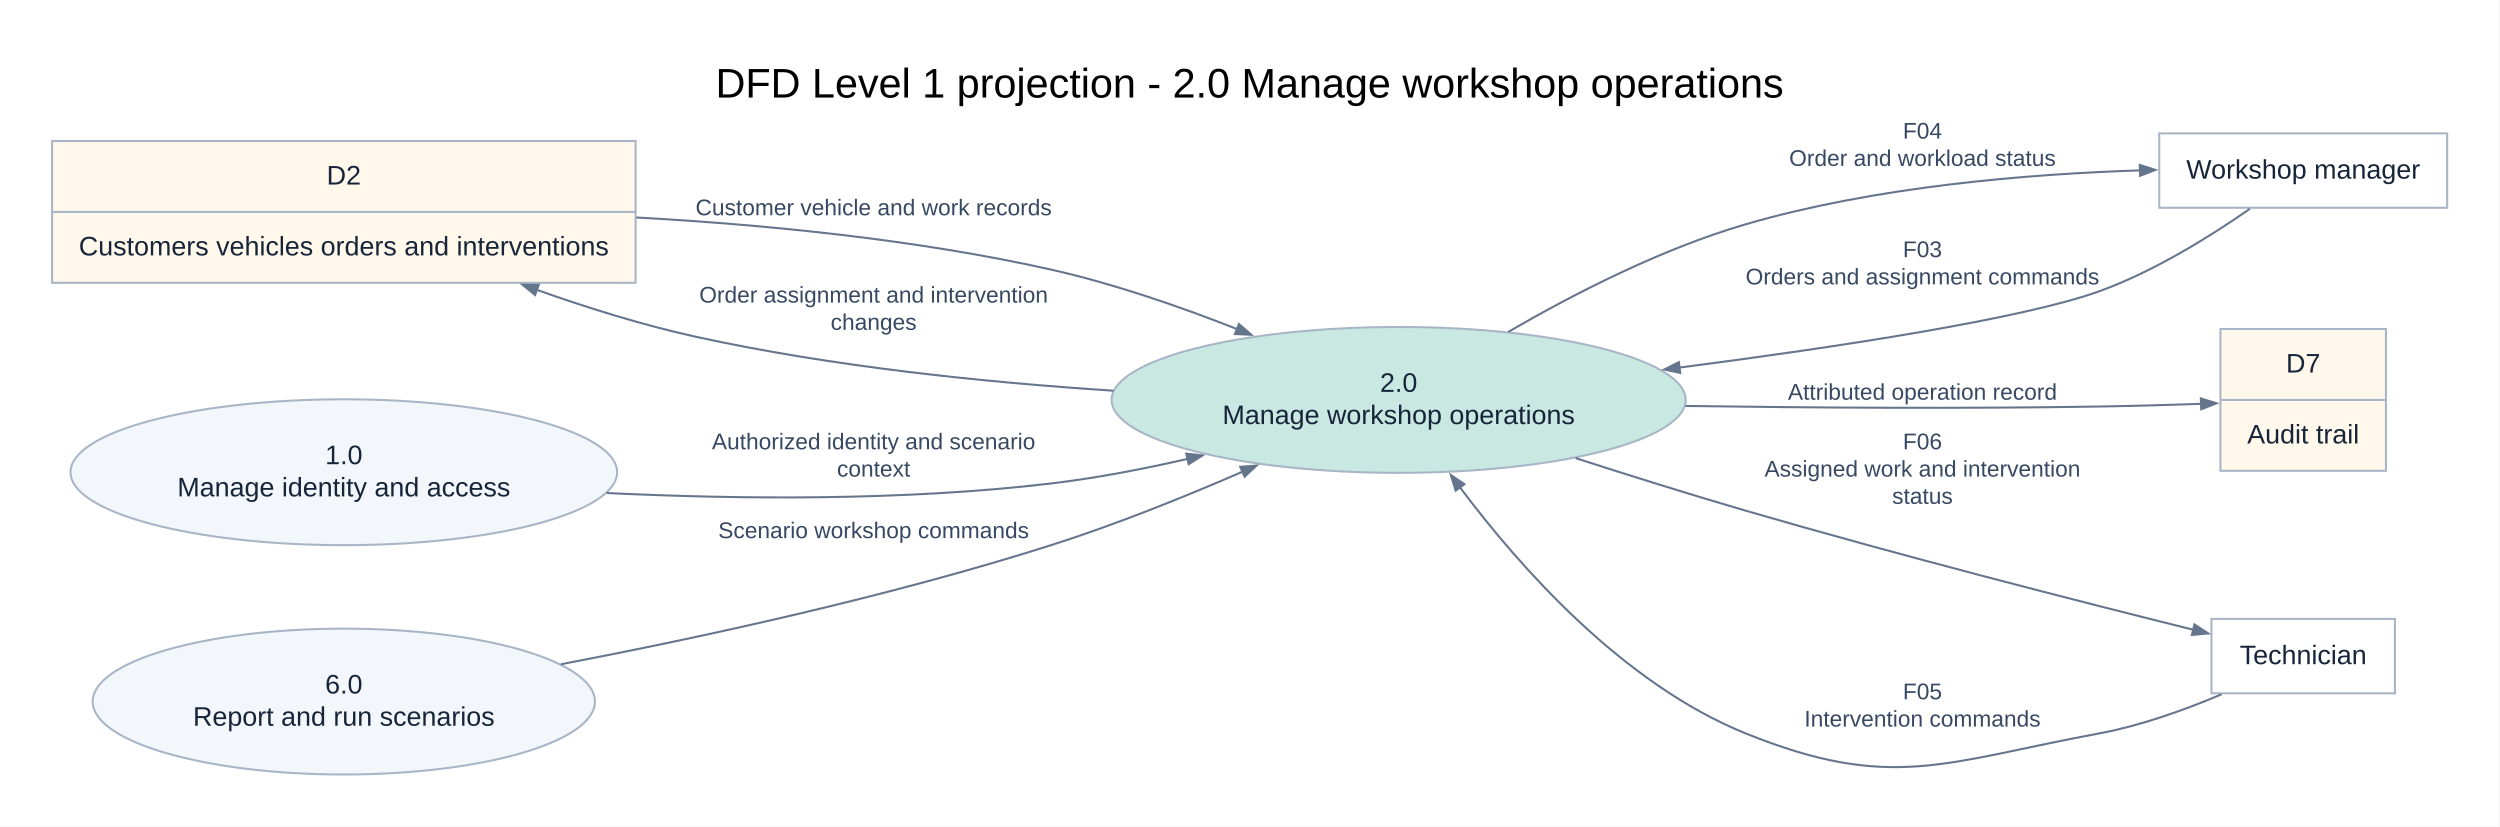
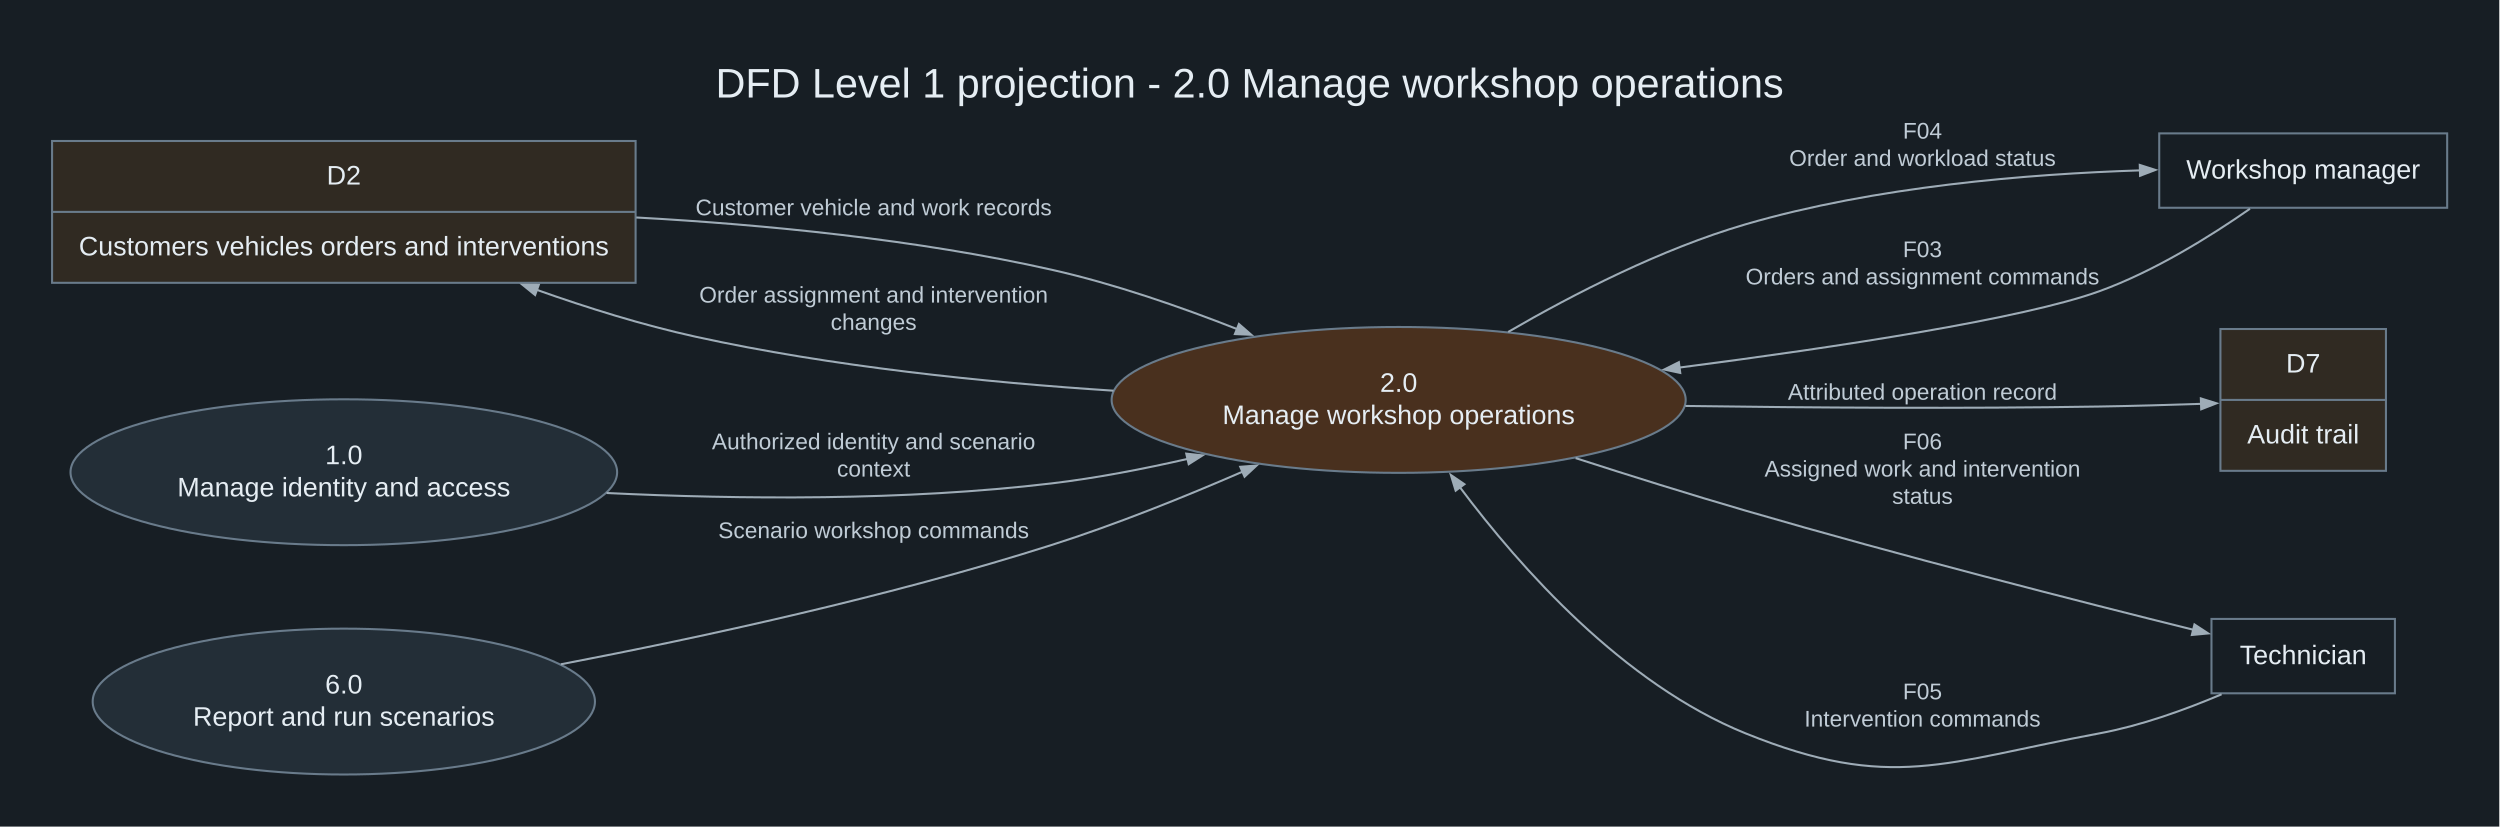
<svg xmlns="http://www.w3.org/2000/svg" width="1210pt" height="400pt" viewBox="0.00 0.00 1210.00 400.00">
  <g id="graph0" class="graph" transform="scale(1 1) rotate(0) translate(25.2 374.86)">
-     <polygon fill="#ffffff" stroke="none" points="-25.2,25.2 -25.2,-374.86 1184.43,-374.86 1184.43,25.2 -25.2,25.2" />
-     <text xml:space="preserve" text-anchor="middle" x="579.61" y="-327.66" font-family="Arial" font-size="20.00">DFD Level 1 projection - 2.0 Manage workshop operations</text>
+     <polygon fill="#171e24" stroke="none" points="-25.2,25.2 -25.2,-374.86 1184.43,-374.86 1184.43,25.2 -25.2,25.2" />
+     <text xml:space="preserve" text-anchor="middle" x="579.61" y="-327.66" font-family="Arial" font-size="20.00" fill="#e5edf3">DFD Level 1 projection - 2.0 Manage workshop operations</text>
    <g id="node1" class="node">
-       <polygon fill="#fff8eb" stroke="#a8b5c7" points="0,-237.98 0,-306.62 282.43,-306.62 282.43,-237.98 0,-237.98" />
-       <text xml:space="preserve" text-anchor="middle" x="141.21" y="-285.56" font-family="Arial" font-size="13.00" fill="#17253b">D2</text>
-       <polyline fill="none" stroke="#a8b5c7" points="0,-272.3 282.43,-272.3" />
-       <text xml:space="preserve" text-anchor="middle" x="141.21" y="-251.24" font-family="Arial" font-size="13.00" fill="#17253b">Customers vehicles orders and interventions</text>
+       <polygon fill="#302a22" stroke="#697b8b" points="0,-237.98 0,-306.62 282.43,-306.62 282.43,-237.98 0,-237.98" />
+       <text xml:space="preserve" text-anchor="middle" x="141.21" y="-285.56" font-family="Arial" font-size="13.00" fill="#e5edf3">D2</text>
+       <polyline fill="none" stroke="#697b8b" points="0,-272.3 282.43,-272.3" />
+       <text xml:space="preserve" text-anchor="middle" x="141.21" y="-251.24" font-family="Arial" font-size="13.00" fill="#e5edf3">Customers vehicles orders and interventions</text>
    </g>
    <g id="node5" class="node">
-       <ellipse fill="#c9e8e1" stroke="#a8b5c7" cx="651.75" cy="-181.3" rx="138.92" ry="35.3" />
-       <text xml:space="preserve" text-anchor="middle" x="651.75" y="-185.2" font-family="Arial" font-size="13.00" fill="#17253b">2.0</text>
-       <text xml:space="preserve" text-anchor="middle" x="651.75" y="-169.6" font-family="Arial" font-size="13.00" fill="#17253b">Manage workshop operations</text>
+       <ellipse fill="#49301e" stroke="#697b8b" cx="651.75" cy="-181.3" rx="138.92" ry="35.3" />
+       <text xml:space="preserve" text-anchor="middle" x="651.75" y="-185.2" font-family="Arial" font-size="13.00" fill="#e5edf3">2.0</text>
+       <text xml:space="preserve" text-anchor="middle" x="651.75" y="-169.6" font-family="Arial" font-size="13.00" fill="#e5edf3">Manage workshop operations</text>
    </g>
    <g id="edge7" class="edge">
-       <path fill="none" stroke="#65758c" d="M282.75,-269.6C344.96,-266.15 418.66,-258.96 483.83,-244.3 513.95,-237.52 545.91,-226.47 573.73,-215.51" />
-       <polygon fill="#65758c" stroke="#65758c" points="574.44,-218.05 580.43,-212.83 572.49,-213.17 574.44,-218.05" />
-       <text xml:space="preserve" text-anchor="middle" x="397.63" y="-270.67" font-family="Arial" font-size="11.00" fill="#374862">Customer vehicle and work records</text>
+       <path fill="none" stroke="#9eacb7" d="M282.75,-269.6C344.96,-266.15 418.66,-258.96 483.83,-244.3 513.95,-237.52 545.91,-226.47 573.73,-215.51" />
+       <polygon fill="#9eacb7" stroke="#9eacb7" points="574.44,-218.05 580.43,-212.83 572.49,-213.17 574.44,-218.05" />
+       <text xml:space="preserve" text-anchor="middle" x="397.63" y="-270.67" font-family="Arial" font-size="11.00" fill="#c0ccd6">Customer vehicle and work records</text>
    </g>
    <g id="node2" class="node">
-       <polygon fill="#fff8eb" stroke="#a8b5c7" points="1049.49,-146.98 1049.49,-215.62 1129.6,-215.62 1129.6,-146.98 1049.49,-146.98" />
-       <text xml:space="preserve" text-anchor="middle" x="1089.55" y="-194.56" font-family="Arial" font-size="13.00" fill="#17253b">D7</text>
-       <polyline fill="none" stroke="#a8b5c7" points="1049.49,-181.3 1129.6,-181.3" />
-       <text xml:space="preserve" text-anchor="middle" x="1089.55" y="-160.24" font-family="Arial" font-size="13.00" fill="#17253b">Audit trail</text>
+       <polygon fill="#302a22" stroke="#697b8b" points="1049.49,-146.98 1049.49,-215.62 1129.6,-215.62 1129.6,-146.98 1049.49,-146.98" />
+       <text xml:space="preserve" text-anchor="middle" x="1089.55" y="-194.56" font-family="Arial" font-size="13.00" fill="#e5edf3">D7</text>
+       <polyline fill="none" stroke="#697b8b" points="1049.49,-181.3 1129.6,-181.3" />
+       <text xml:space="preserve" text-anchor="middle" x="1089.55" y="-160.24" font-family="Arial" font-size="13.00" fill="#e5edf3">Audit trail</text>
    </g>
    <g id="node3" class="node">
-       <polygon fill="#ffffff" stroke="#a8b5c7" points="1159.23,-310.3 1019.87,-310.3 1019.87,-274.3 1159.23,-274.3 1159.23,-310.3" />
-       <text xml:space="preserve" text-anchor="middle" x="1089.55" y="-288.4" font-family="Arial" font-size="13.00" fill="#17253b">Workshop manager</text>
+       <polygon fill="#171e24" stroke="#697b8b" points="1159.23,-310.3 1019.87,-310.3 1019.87,-274.3 1159.23,-274.3 1159.23,-310.3" />
+       <text xml:space="preserve" text-anchor="middle" x="1089.55" y="-288.4" font-family="Arial" font-size="13.00" fill="#e5edf3">Workshop manager</text>
    </g>
    <g id="edge1" class="edge">
-       <path fill="none" stroke="#65758c" d="M1063.78,-273.82C1044.8,-260.59 1017.44,-243.5 990.87,-233.9 953.95,-220.56 865.04,-206.98 787.66,-196.96" />
-       <polygon fill="#65758c" stroke="#65758c" points="788.04,-194.36 780.27,-196.01 787.37,-199.57 788.04,-194.36" />
-       <text xml:space="preserve" text-anchor="middle" x="905.27" y="-250.4" font-family="Arial" font-size="11.00" fill="#374862">F03</text>
-       <text xml:space="preserve" text-anchor="middle" x="905.27" y="-237.2" font-family="Arial" font-size="11.00" fill="#374862">Orders and assignment commands</text>
+       <path fill="none" stroke="#9eacb7" d="M1063.78,-273.82C1044.8,-260.59 1017.44,-243.5 990.87,-233.9 953.95,-220.56 865.04,-206.98 787.66,-196.96" />
+       <polygon fill="#9eacb7" stroke="#9eacb7" points="788.04,-194.36 780.27,-196.01 787.37,-199.57 788.04,-194.36" />
+       <text xml:space="preserve" text-anchor="middle" x="905.27" y="-250.4" font-family="Arial" font-size="11.00" fill="#c0ccd6">F03</text>
+       <text xml:space="preserve" text-anchor="middle" x="905.27" y="-237.2" font-family="Arial" font-size="11.00" fill="#c0ccd6">Orders and assignment commands</text>
    </g>
    <g id="node4" class="node">
-       <ellipse fill="#f3f6fa" stroke="#a8b5c7" cx="141.21" cy="-146.3" rx="132.28" ry="35.3" />
-       <text xml:space="preserve" text-anchor="middle" x="141.21" y="-150.2" font-family="Arial" font-size="13.00" fill="#17253b">1.0</text>
-       <text xml:space="preserve" text-anchor="middle" x="141.21" y="-134.6" font-family="Arial" font-size="13.00" fill="#17253b">Manage identity and access</text>
+       <ellipse fill="#232e37" stroke="#697b8b" cx="141.21" cy="-146.3" rx="132.28" ry="35.3" />
+       <text xml:space="preserve" text-anchor="middle" x="141.21" y="-150.2" font-family="Arial" font-size="13.00" fill="#e5edf3">1.0</text>
+       <text xml:space="preserve" text-anchor="middle" x="141.21" y="-134.6" font-family="Arial" font-size="13.00" fill="#e5edf3">Manage identity and access</text>
    </g>
    <g id="edge5" class="edge">
-       <path fill="none" stroke="#65758c" d="M268.37,-136.25C333.01,-133.13 412.86,-132.43 483.83,-140.9 505.39,-143.47 528.2,-147.85 549.79,-152.8" />
-       <polygon fill="#65758c" stroke="#65758c" points="548.95,-155.3 556.85,-154.45 550.14,-150.19 548.95,-155.3" />
-       <text xml:space="preserve" text-anchor="middle" x="397.63" y="-157.4" font-family="Arial" font-size="11.00" fill="#374862">Authorized identity and scenario</text>
-       <text xml:space="preserve" text-anchor="middle" x="397.63" y="-144.2" font-family="Arial" font-size="11.00" fill="#374862">context</text>
+       <path fill="none" stroke="#9eacb7" d="M268.37,-136.25C333.01,-133.13 412.86,-132.43 483.83,-140.9 505.39,-143.47 528.2,-147.85 549.79,-152.8" />
+       <polygon fill="#9eacb7" stroke="#9eacb7" points="548.95,-155.3 556.85,-154.45 550.14,-150.19 548.95,-155.3" />
+       <text xml:space="preserve" text-anchor="middle" x="397.63" y="-157.4" font-family="Arial" font-size="11.00" fill="#c0ccd6">Authorized identity and scenario</text>
+       <text xml:space="preserve" text-anchor="middle" x="397.63" y="-144.2" font-family="Arial" font-size="11.00" fill="#c0ccd6">context</text>
    </g>
    <g id="edge6" class="edge">
-       <path fill="none" stroke="#65758c" d="M513.75,-185.76C451.45,-189.8 377.14,-197.45 311.43,-211.9 285.97,-217.49 259.11,-225.87 234.47,-234.62" />
-       <polygon fill="#65758c" stroke="#65758c" points="233.79,-232.07 227.62,-237.08 235.57,-237.01 233.79,-232.07" />
-       <text xml:space="preserve" text-anchor="middle" x="397.63" y="-228.4" font-family="Arial" font-size="11.00" fill="#374862">Order assignment and intervention</text>
-       <text xml:space="preserve" text-anchor="middle" x="397.63" y="-215.2" font-family="Arial" font-size="11.00" fill="#374862">changes</text>
+       <path fill="none" stroke="#9eacb7" d="M513.75,-185.76C451.45,-189.8 377.14,-197.45 311.43,-211.9 285.97,-217.49 259.11,-225.87 234.47,-234.62" />
+       <polygon fill="#9eacb7" stroke="#9eacb7" points="233.79,-232.07 227.62,-237.08 235.57,-237.01 233.79,-232.07" />
+       <text xml:space="preserve" text-anchor="middle" x="397.63" y="-228.4" font-family="Arial" font-size="11.00" fill="#c0ccd6">Order assignment and intervention</text>
+       <text xml:space="preserve" text-anchor="middle" x="397.63" y="-215.2" font-family="Arial" font-size="11.00" fill="#c0ccd6">changes</text>
    </g>
    <g id="edge9" class="edge">
-       <path fill="none" stroke="#65758c" d="M790.53,-178.38C851.87,-177.5 924.98,-177.02 990.87,-178.1 1007.04,-178.36 1024.72,-178.88 1040.53,-179.41" />
-       <polygon fill="#65758c" stroke="#65758c" points="1040.01,-182.02 1047.59,-179.66 1040.19,-176.77 1040.01,-182.02" />
-       <text xml:space="preserve" text-anchor="middle" x="905.27" y="-181.4" font-family="Arial" font-size="11.00" fill="#374862">Attributed operation record</text>
+       <path fill="none" stroke="#9eacb7" d="M790.53,-178.38C851.87,-177.5 924.98,-177.02 990.87,-178.1 1007.04,-178.36 1024.72,-178.88 1040.53,-179.41" />
+       <polygon fill="#9eacb7" stroke="#9eacb7" points="1040.01,-182.02 1047.59,-179.66 1040.19,-176.77 1040.01,-182.02" />
+       <text xml:space="preserve" text-anchor="middle" x="905.27" y="-181.4" font-family="Arial" font-size="11.00" fill="#c0ccd6">Attributed operation record</text>
    </g>
    <g id="edge2" class="edge">
-       <path fill="none" stroke="#65758c" d="M704.76,-214.2C736.68,-232.73 779.09,-254.47 819.68,-266.3 882.26,-284.55 956.16,-290.64 1010.63,-292.4" />
-       <polygon fill="#65758c" stroke="#65758c" points="1010.45,-295.03 1018.02,-292.62 1010.6,-289.78 1010.45,-295.03" />
-       <text xml:space="preserve" text-anchor="middle" x="905.27" y="-307.76" font-family="Arial" font-size="11.00" fill="#374862">F04</text>
-       <text xml:space="preserve" text-anchor="middle" x="905.27" y="-294.56" font-family="Arial" font-size="11.00" fill="#374862">Order and workload status</text>
+       <path fill="none" stroke="#9eacb7" d="M704.76,-214.2C736.68,-232.73 779.09,-254.47 819.68,-266.3 882.26,-284.55 956.16,-290.64 1010.63,-292.4" />
+       <polygon fill="#9eacb7" stroke="#9eacb7" points="1010.45,-295.03 1018.02,-292.62 1010.6,-289.78 1010.45,-295.03" />
+       <text xml:space="preserve" text-anchor="middle" x="905.27" y="-307.76" font-family="Arial" font-size="11.00" fill="#c0ccd6">F04</text>
+       <text xml:space="preserve" text-anchor="middle" x="905.27" y="-294.56" font-family="Arial" font-size="11.00" fill="#c0ccd6">Order and workload status</text>
    </g>
    <g id="node7" class="node">
-       <polygon fill="#ffffff" stroke="#a8b5c7" points="1133.94,-75.3 1045.15,-75.3 1045.15,-39.3 1133.94,-39.3 1133.94,-75.3" />
-       <text xml:space="preserve" text-anchor="middle" x="1089.55" y="-53.4" font-family="Arial" font-size="13.00" fill="#17253b">Technician</text>
+       <polygon fill="#171e24" stroke="#697b8b" points="1133.94,-75.3 1045.15,-75.3 1045.15,-39.3 1133.94,-39.3 1133.94,-75.3" />
+       <text xml:space="preserve" text-anchor="middle" x="1089.55" y="-53.4" font-family="Arial" font-size="13.00" fill="#e5edf3">Technician</text>
    </g>
    <g id="edge4" class="edge">
-       <path fill="none" stroke="#65758c" d="M737.4,-153.13C763.67,-144.65 792.79,-135.53 819.68,-127.7 894.66,-105.86 982.29,-83.5 1036.61,-70" />
-       <polygon fill="#65758c" stroke="#65758c" points="1036.92,-72.63 1043.57,-68.28 1035.66,-67.53 1036.92,-72.63" />
-       <text xml:space="preserve" text-anchor="middle" x="905.27" y="-157.4" font-family="Arial" font-size="11.00" fill="#374862">F06</text>
-       <text xml:space="preserve" text-anchor="middle" x="905.27" y="-144.2" font-family="Arial" font-size="11.00" fill="#374862">Assigned work and intervention</text>
-       <text xml:space="preserve" text-anchor="middle" x="905.27" y="-131" font-family="Arial" font-size="11.00" fill="#374862">status</text>
+       <path fill="none" stroke="#9eacb7" d="M737.4,-153.13C763.67,-144.65 792.79,-135.53 819.68,-127.7 894.66,-105.86 982.29,-83.5 1036.61,-70" />
+       <polygon fill="#9eacb7" stroke="#9eacb7" points="1036.92,-72.63 1043.57,-68.28 1035.66,-67.53 1036.92,-72.63" />
+       <text xml:space="preserve" text-anchor="middle" x="905.27" y="-157.4" font-family="Arial" font-size="11.00" fill="#c0ccd6">F06</text>
+       <text xml:space="preserve" text-anchor="middle" x="905.27" y="-144.2" font-family="Arial" font-size="11.00" fill="#c0ccd6">Assigned work and intervention</text>
+       <text xml:space="preserve" text-anchor="middle" x="905.27" y="-131" font-family="Arial" font-size="11.00" fill="#c0ccd6">status</text>
    </g>
    <g id="node6" class="node">
-       <ellipse fill="#f3f6fa" stroke="#a8b5c7" cx="141.21" cy="-35.3" rx="121.55" ry="35.3" />
-       <text xml:space="preserve" text-anchor="middle" x="141.21" y="-39.2" font-family="Arial" font-size="13.00" fill="#17253b">6.0</text>
-       <text xml:space="preserve" text-anchor="middle" x="141.21" y="-23.6" font-family="Arial" font-size="13.00" fill="#17253b">Report and run scenarios</text>
+       <ellipse fill="#232e37" stroke="#697b8b" cx="141.21" cy="-35.3" rx="121.55" ry="35.3" />
+       <text xml:space="preserve" text-anchor="middle" x="141.21" y="-39.2" font-family="Arial" font-size="13.00" fill="#e5edf3">6.0</text>
+       <text xml:space="preserve" text-anchor="middle" x="141.21" y="-23.6" font-family="Arial" font-size="13.00" fill="#e5edf3">Report and run scenarios</text>
    </g>
    <g id="edge8" class="edge">
-       <path fill="none" stroke="#65758c" d="M246.27,-53.35C314.62,-66.43 405.54,-86.17 483.83,-111.1 514.77,-120.95 547.92,-134.28 576.46,-146.68" />
-       <polygon fill="#65758c" stroke="#65758c" points="575.07,-148.93 582.99,-149.54 577.17,-144.13 575.07,-148.93" />
-       <text xml:space="preserve" text-anchor="middle" x="397.63" y="-114.4" font-family="Arial" font-size="11.00" fill="#374862">Scenario workshop commands</text>
+       <path fill="none" stroke="#9eacb7" d="M246.27,-53.35C314.62,-66.43 405.54,-86.17 483.83,-111.1 514.77,-120.95 547.92,-134.28 576.46,-146.68" />
+       <polygon fill="#9eacb7" stroke="#9eacb7" points="575.07,-148.93 582.99,-149.54 577.17,-144.13 575.07,-148.93" />
+       <text xml:space="preserve" text-anchor="middle" x="397.63" y="-114.4" font-family="Arial" font-size="11.00" fill="#c0ccd6">Scenario workshop commands</text>
    </g>
    <g id="edge3" class="edge">
-       <path fill="none" stroke="#65758c" d="M1050.05,-38.82C1032.44,-31.35 1011.04,-23.63 990.87,-19.9 916.05,-6.07 890.21,8.62 819.68,-19.9 760.57,-43.8 710.79,-99.77 681.37,-139.06" />
-       <polygon fill="#65758c" stroke="#65758c" points="679.34,-137.38 677.01,-144.98 683.57,-140.5 679.34,-137.38" />
-       <text xml:space="preserve" text-anchor="middle" x="905.27" y="-36.4" font-family="Arial" font-size="11.00" fill="#374862">F05</text>
-       <text xml:space="preserve" text-anchor="middle" x="905.27" y="-23.2" font-family="Arial" font-size="11.00" fill="#374862">Intervention commands</text>
+       <path fill="none" stroke="#9eacb7" d="M1050.05,-38.82C1032.44,-31.35 1011.04,-23.63 990.87,-19.9 916.05,-6.07 890.21,8.62 819.68,-19.9 760.57,-43.8 710.79,-99.77 681.37,-139.06" />
+       <polygon fill="#9eacb7" stroke="#9eacb7" points="679.34,-137.38 677.01,-144.98 683.57,-140.5 679.34,-137.38" />
+       <text xml:space="preserve" text-anchor="middle" x="905.27" y="-36.4" font-family="Arial" font-size="11.00" fill="#c0ccd6">F05</text>
+       <text xml:space="preserve" text-anchor="middle" x="905.27" y="-23.2" font-family="Arial" font-size="11.00" fill="#c0ccd6">Intervention commands</text>
    </g>
  </g>
</svg>
